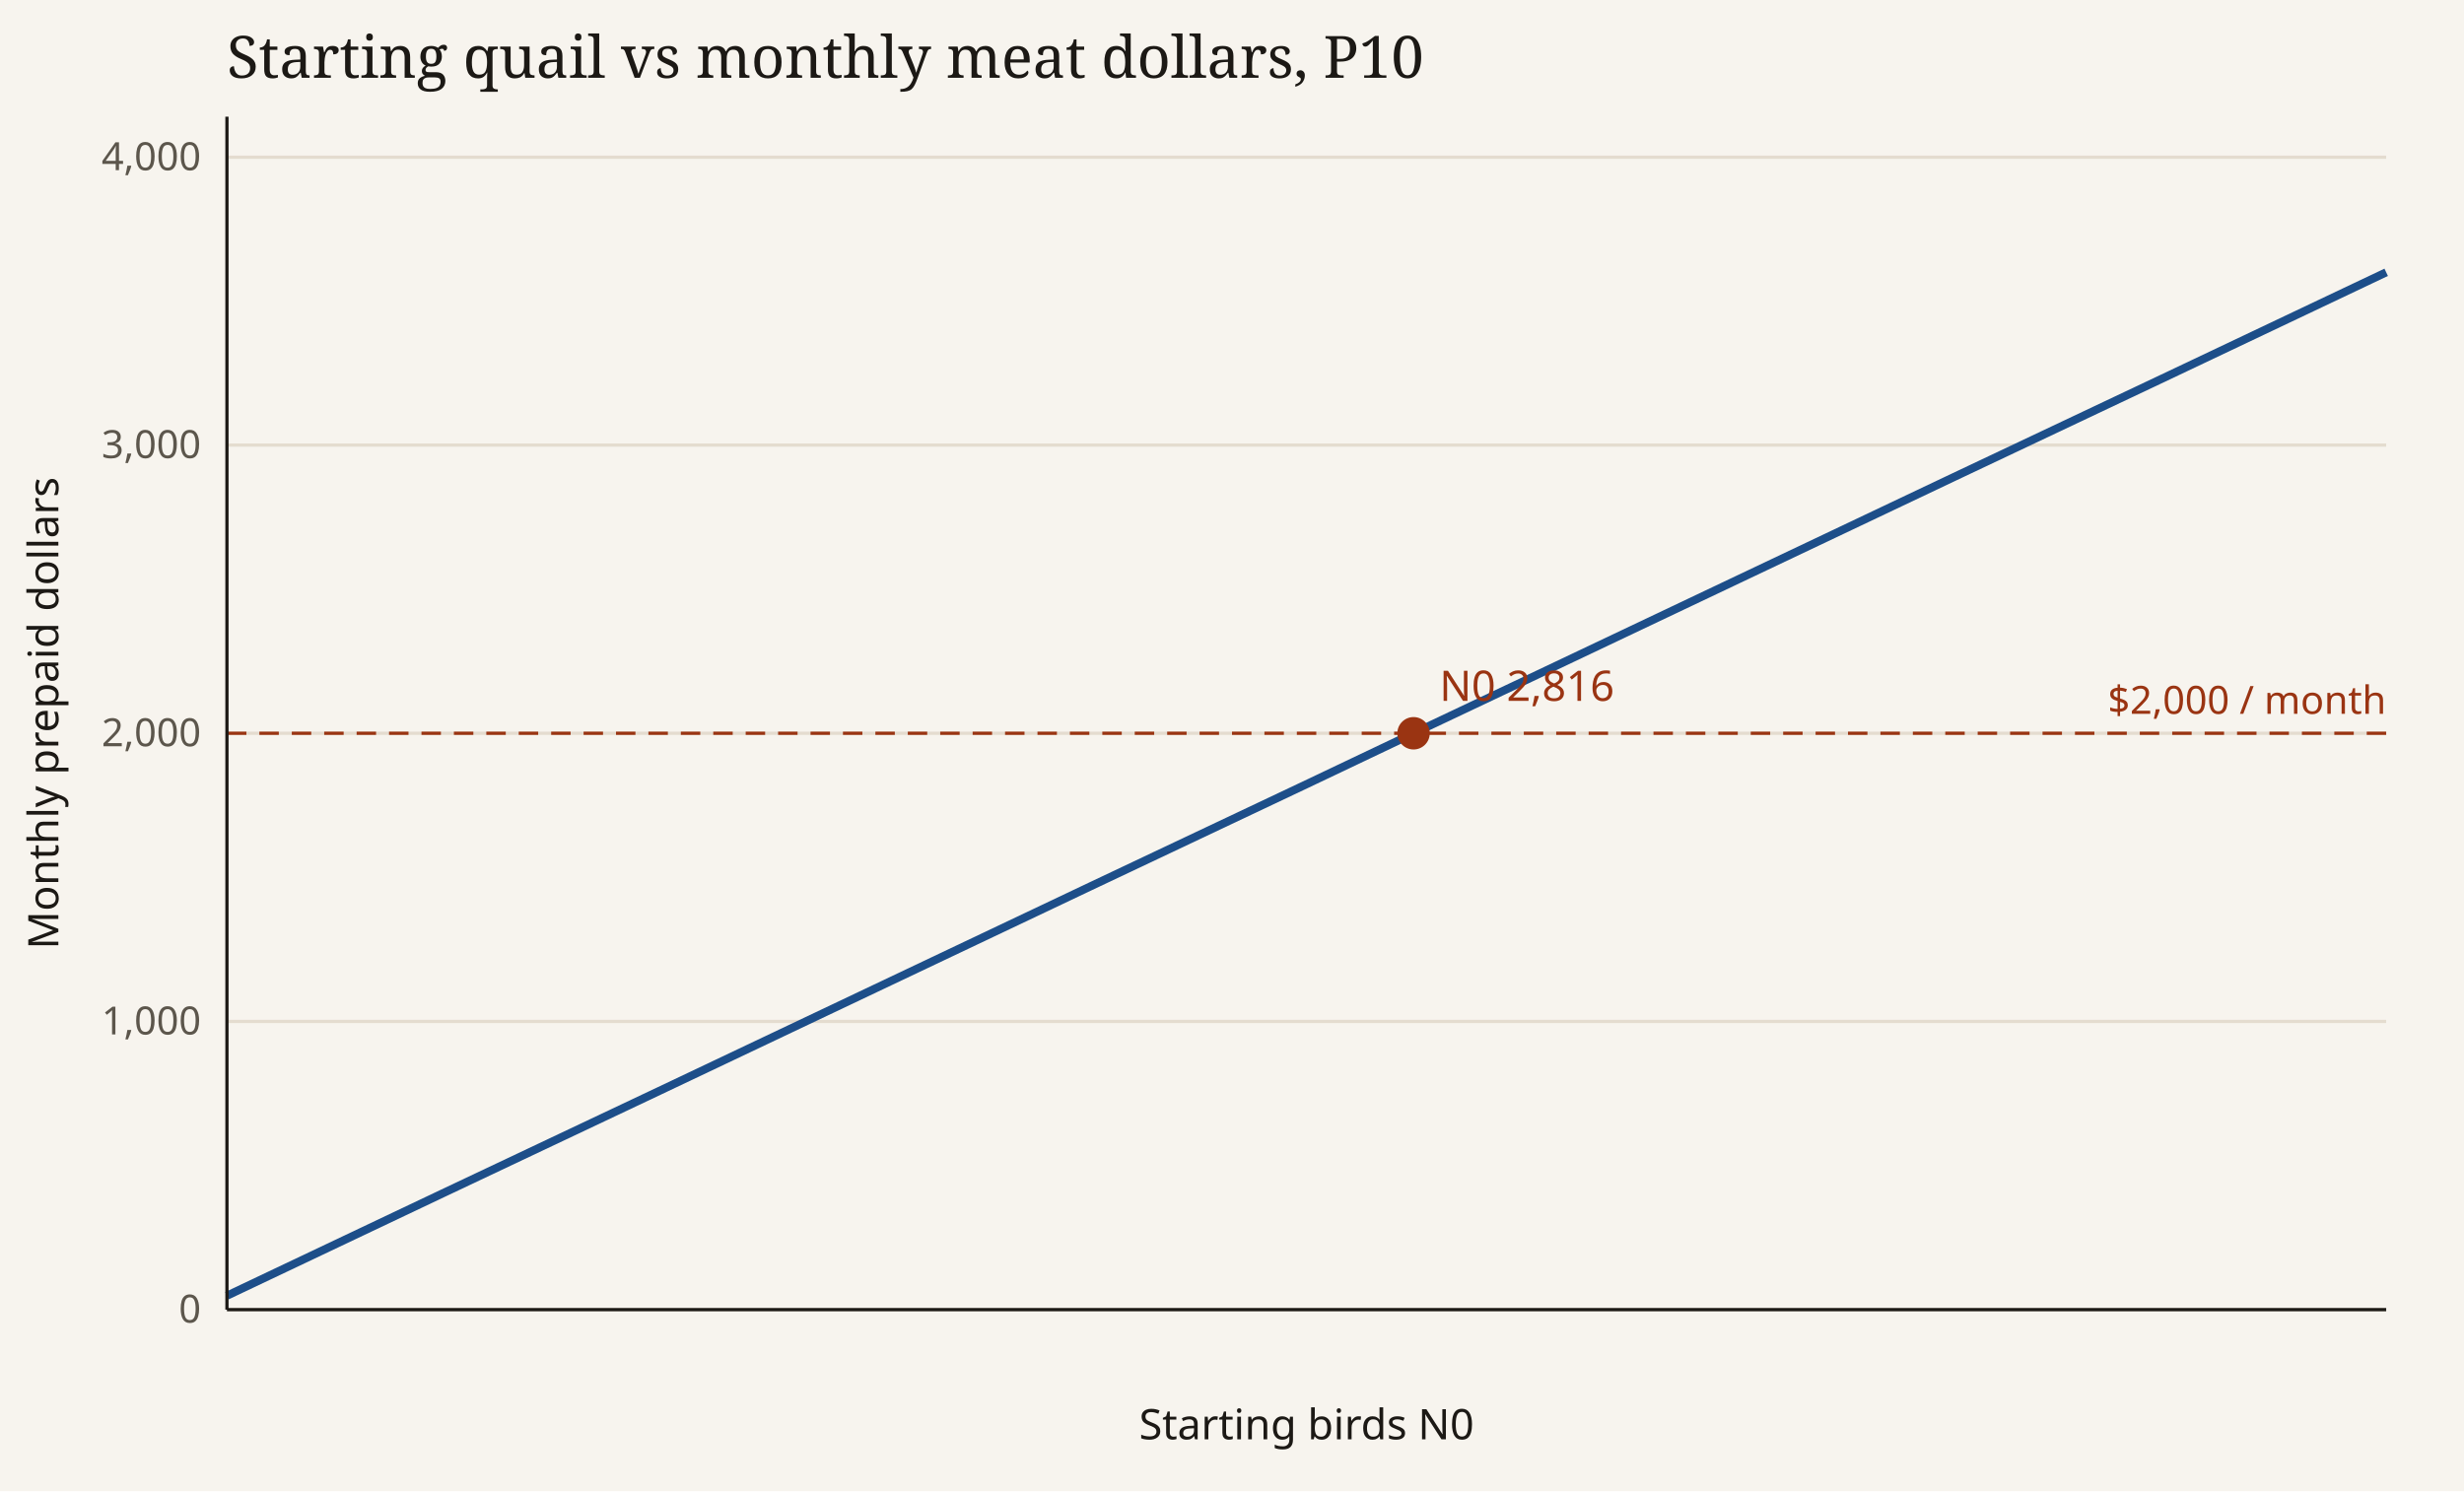
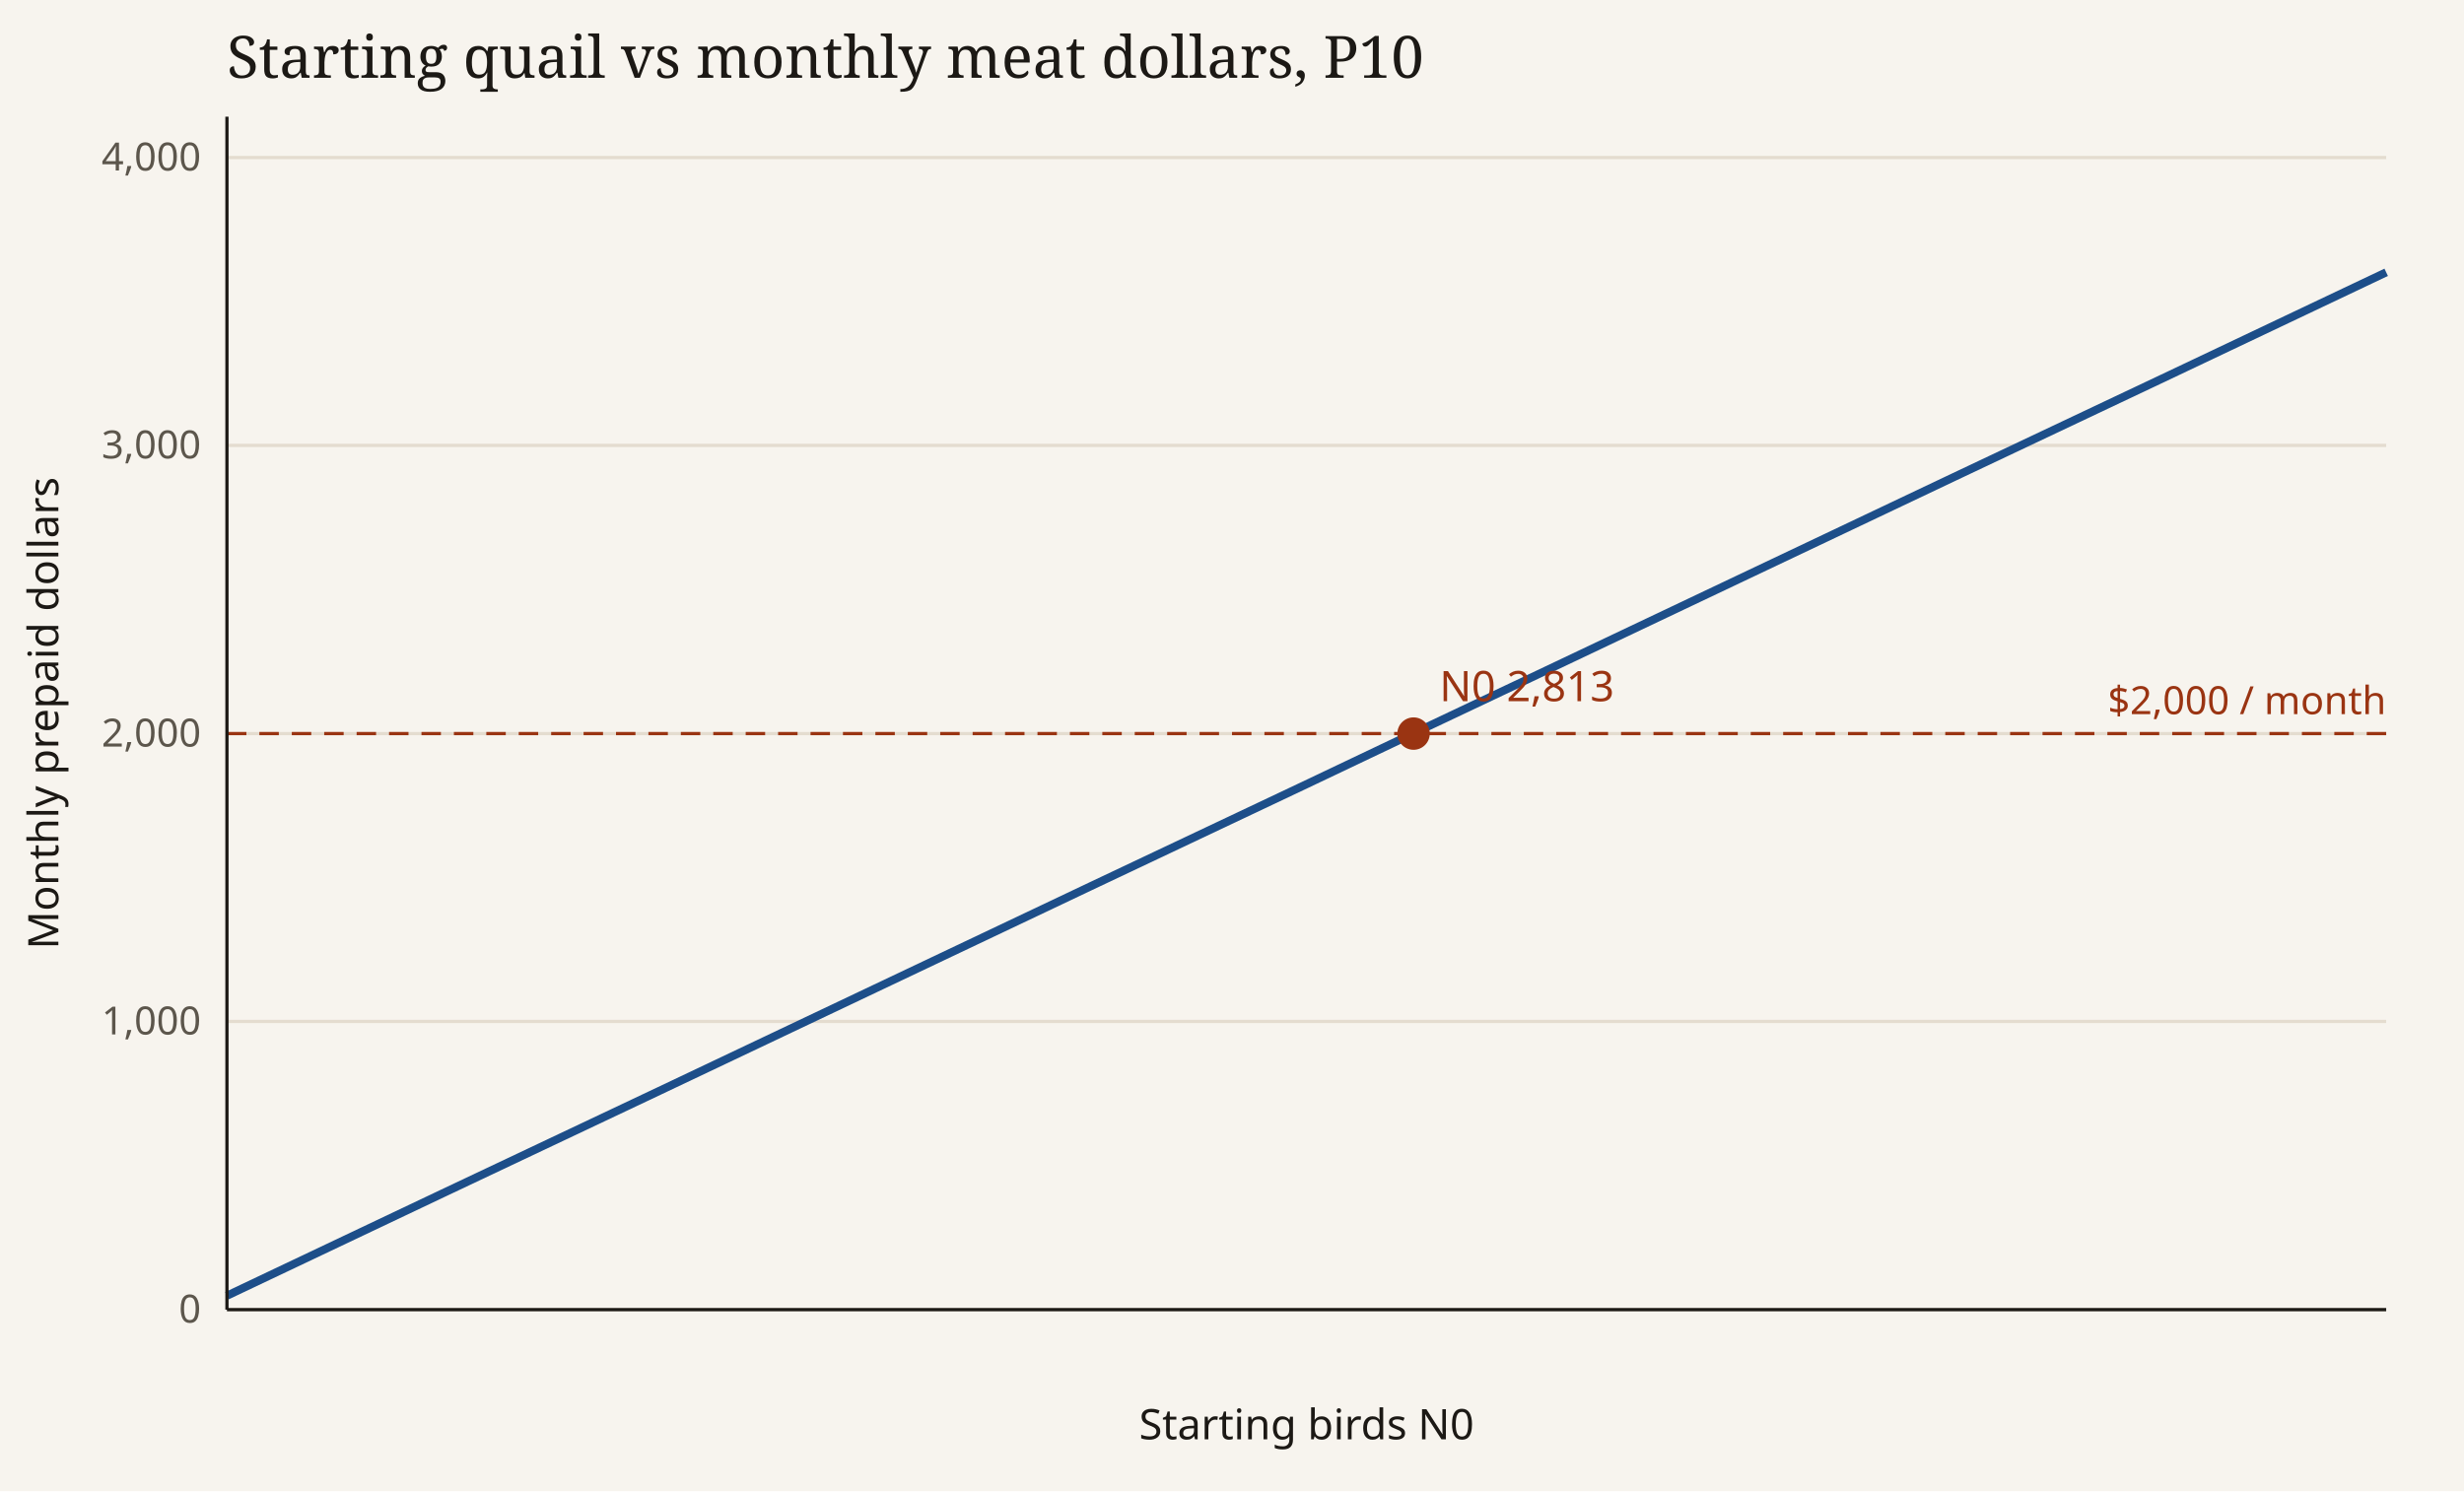
<svg xmlns="http://www.w3.org/2000/svg" width="760" height="460" viewBox="0 0 760 460">
  <rect width="100%" height="100%" fill="#f7f4ee" />
  <text x="70" y="24" font-family="Georgia, serif" font-size="18" fill="#1c1915">Starting quail vs monthly meat dollars, P10</text>
  <line x1="70" y1="404.0" x2="736" y2="404.0" stroke="#e4dccf" />
  <text x="62" y="408.0" text-anchor="end" font-family="sans-serif" font-size="12" fill="#5c564c">0</text>
  <line x1="70" y1="315.1" x2="736" y2="315.1" stroke="#e4dccf" />
  <text x="62" y="319.1" text-anchor="end" font-family="sans-serif" font-size="12" fill="#5c564c">1,000</text>
-   <line x1="70" y1="226.2" x2="736" y2="226.2" stroke="#e4dccf" />
-   <text x="62" y="230.2" text-anchor="end" font-family="sans-serif" font-size="12" fill="#5c564c">2,000</text>
-   <line x1="70" y1="137.3" x2="736" y2="137.3" stroke="#e4dccf" />
-   <text x="62" y="141.3" text-anchor="end" font-family="sans-serif" font-size="12" fill="#5c564c">3,000</text>
-   <line x1="70" y1="48.5" x2="736" y2="48.5" stroke="#e4dccf" />
-   <text x="62" y="52.5" text-anchor="end" font-family="sans-serif" font-size="12" fill="#5c564c">4,000</text>
-   <line x1="70" y1="226.2" x2="736" y2="226.2" stroke="#9a3412" stroke-dasharray="6 4" />
-   <text x="736" y="220.2" text-anchor="end" font-family="sans-serif" font-size="12" fill="#9a3412">$2,000 / month</text>
+   <line x1="70" y1="226.3" x2="736" y2="226.3" stroke="#e4dccf" />
+   <text x="62" y="230.3" text-anchor="end" font-family="sans-serif" font-size="12" fill="#5c564c">2,000</text>
+   <line x1="70" y1="137.4" x2="736" y2="137.4" stroke="#e4dccf" />
+   <text x="62" y="141.4" text-anchor="end" font-family="sans-serif" font-size="12" fill="#5c564c">3,000</text>
+   <line x1="70" y1="48.6" x2="736" y2="48.6" stroke="#e4dccf" />
+   <text x="62" y="52.6" text-anchor="end" font-family="sans-serif" font-size="12" fill="#5c564c">4,000</text>
+   <line x1="70" y1="226.3" x2="736" y2="226.3" stroke="#9a3412" stroke-dasharray="6 4" />
+   <text x="736" y="220.3" text-anchor="end" font-family="sans-serif" font-size="12" fill="#9a3412">$2,000 / month</text>
  <polyline fill="none" stroke="#1d4e89" stroke-width="2.5" points="70.0,399.7 136.6,368.1 203.2,336.6 269.8,305.0 336.4,273.4 403.0,241.9 436.0,226.2 469.6,210.3 536.2,178.7 602.8,147.1 669.4,115.6 736.0,84.0" />
-   <circle cx="436.0" cy="226.2" r="5" fill="#9a3412" />
-   <text x="444.0" y="216.2" font-family="sans-serif" font-size="13" fill="#9a3412">N0 2,816</text>
+   <circle cx="436.0" cy="226.3" r="5" fill="#9a3412" />
+   <text x="444.0" y="216.3" font-family="sans-serif" font-size="13" fill="#9a3412">N0 2,813</text>
  <line x1="70" y1="404" x2="736" y2="404" stroke="#1c1915" />
  <line x1="70" y1="36" x2="70" y2="404" stroke="#1c1915" />
  <text x="403" y="444" text-anchor="middle" font-family="sans-serif" font-size="13" fill="#1c1915">Starting birds N0</text>
  <text x="18" y="220" text-anchor="middle" font-family="sans-serif" font-size="13" fill="#1c1915" transform="rotate(-90 18 220)">Monthly prepaid dollars</text>
</svg>
